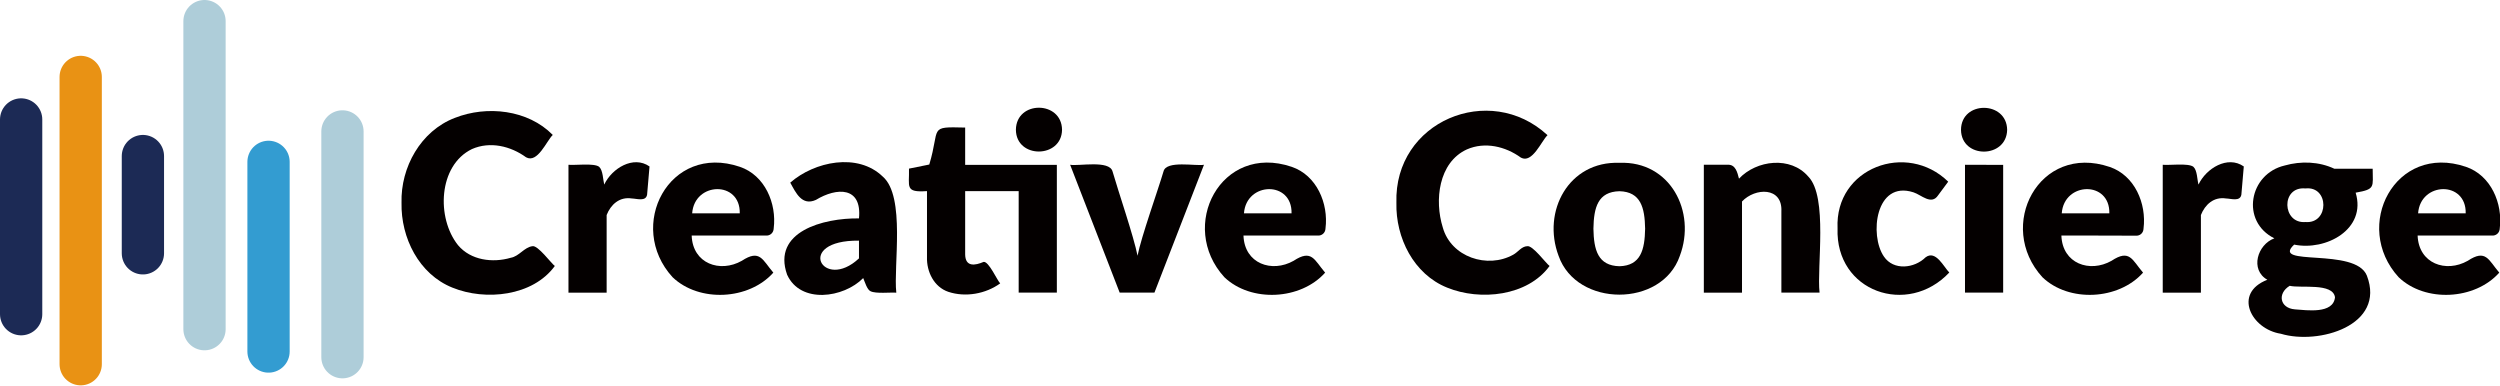
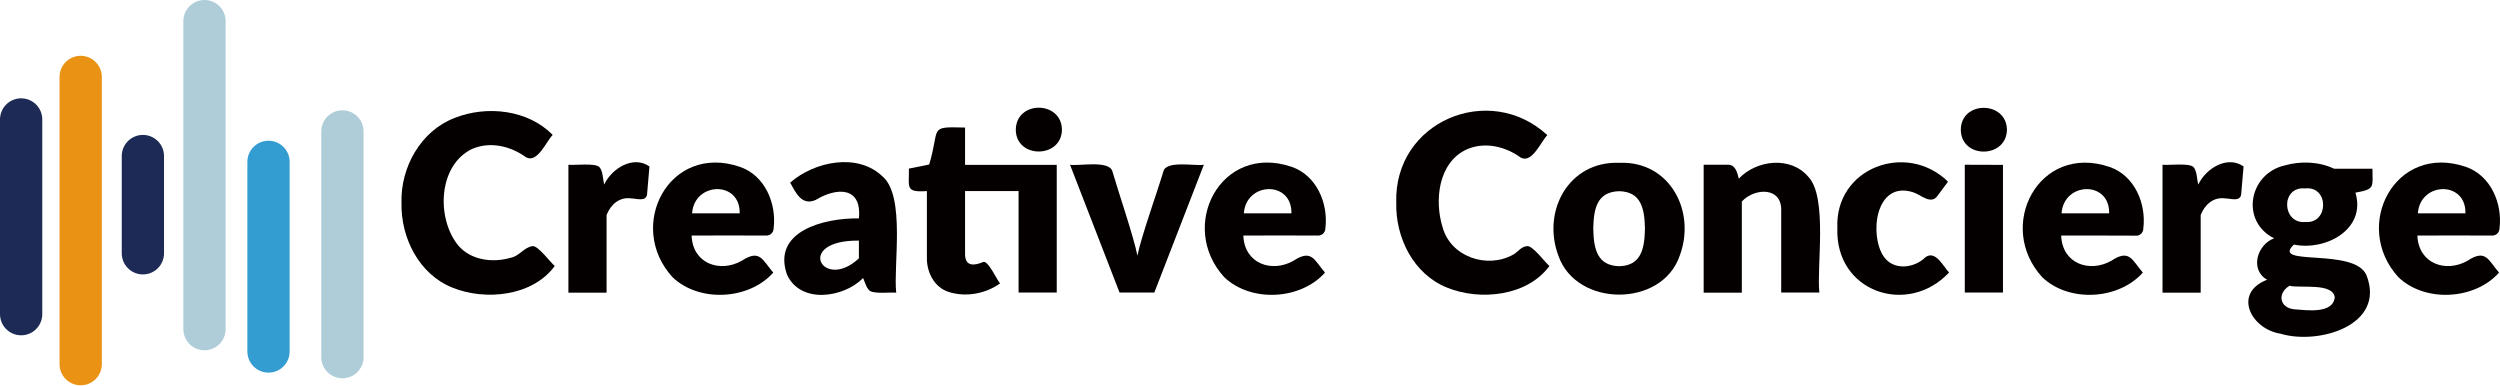
- <svg xmlns="http://www.w3.org/2000/svg" version="1.1" id="レイヤー_1" x="0px" y="0px" viewBox="0 0 2069.6 319" style="enable-background:new 0 0 2069.6 319;" xml:space="preserve">
-   <style type="text/css">
- 	.st0{fill:none;stroke:#1C2A55;stroke-width:35;stroke-linecap:round;stroke-miterlimit:10;}
- 	.st1{fill:none;stroke:#AECDD9;stroke-width:35;stroke-linecap:round;stroke-miterlimit:10;}
- 	.st2{fill:none;stroke:#E99214;stroke-width:35;stroke-linecap:round;stroke-miterlimit:10;}
- 	.st3{fill:none;stroke:#339CD1;stroke-width:35;stroke-linecap:round;stroke-miterlimit:10;}
- 	.st4{fill:#040000;}
- </style>
-   <g id="logo_wht.svg">
-     <line class="st0" x1="17.5" y1="260.1" x2="17.5" y2="98.9" />
-     <line class="st0" x1="118.3" y1="209.7" x2="118.3" y2="129.2" />
-     <line class="st1" x1="283.5" y1="295.7" x2="283.5" y2="108.8" />
-     <line class="st2" x1="66.8" y1="301.5" x2="66.8" y2="63.7" />
-     <line class="st1" x1="169.3" y1="272.5" x2="169.3" y2="17.5" />
-     <line class="st3" x1="222.3" y1="291" x2="222.3" y2="134" />
-   </g>
-   <g>
-     <path class="st4" d="M440.8,203.8c4.5-0.9,15.4,14.1,18.5,16.4c-18.2,25-57.4,29.1-84.8,17.9c-27.7-11.1-42.7-41.3-42.1-70.2   c-0.8-29.4,15.9-59.5,44.1-70.3c26.6-10.5,60.6-6.8,81.1,14.1c-5.1,4.9-12.6,23.8-22.1,18.5c-12.8-9.3-29.8-13.4-44.8-6.8   c-28,13.6-29.5,57.2-11.5,79.6c10.5,12.5,28.6,14.8,43.6,10.4C429.8,212.2,433.9,204.7,440.8,203.8z" />
-     <path class="st4" d="M500.2,152.8c6.3-13.4,24.1-24.4,37.5-15l-2,23.3c-1,6-8.5,3.3-12.7,3.2c-10.2-1.6-17.4,5.1-20.8,13.7   c0,0,0,64.3,0,64.3h-31.6V136.4c5,0.6,21.3-1.6,25.4,1.7C499.2,141,499.2,148.9,500.2,152.8z" />
-     <path class="st4" d="M572.6,195c0.8,23.3,23.5,31.1,41.5,20.9c15.1-9.9,17.1-0.7,26.1,9.8c-20.2,22.7-61.3,24.9-83.4,3.8   c-38.7-42.3-2.9-111.3,55.7-91.4c20.7,7,30.6,30.3,28,51c-0.1,3.7-3.1,6.3-6.8,5.9C633.7,194.9,572.6,195,572.6,195z M612.4,176.6   c0.6-27.2-37.5-26.2-39.4,0H612.4z" />
-     <path class="st4" d="M654.2,151.2c20-17.5,55.9-25.1,76.6-5c19,16.4,8.7,74.3,11.2,96.1c-4.9-0.4-16.9,1-21.3-1.2   c-2.9-1.2-4.8-7.9-6.1-10.9c-16.2,16.5-51.9,21.6-63-2.8c-12.6-35.6,29.8-47,59.5-46.6c2.6-26.5-18.4-25.8-35.7-15.3   C663.8,170.7,658.8,159.5,654.2,151.2z M711.1,199.2c-53.8-0.5-29.9,42.6,0,14.7L711.1,199.2z" />
-     <path class="st4" d="M874.9,242.2h-31.6v-84H799c0,0,0,52.5,0,52.5c0.2,10.4,8.1,9.2,15.3,6.1c4.3-0.5,11.2,15.3,13.7,17.8   c-12,8.7-28.7,11.7-42.9,7c-11.9-4-18.1-16.7-17.7-28.8c0,0,0-54.6,0-54.6c-18.6,1.3-14.5-3.6-14.9-18.6l16.8-3.4   c9.3-30.9-1.2-31.4,29.7-30.6v30.9h75.9L874.9,242.2z M879.2,107.4c-0.3,23.9-38,24.2-38.2,0C841.3,83,878.9,83.2,879.2,107.4z" />
-     <path class="st4" d="M996.7,136.4l-41,105.8h-28.8l-41-105.8c7,1.3,32.5-4.1,35.1,5.5c4.5,15.7,17.7,54.3,20.7,69.8   c3-15.4,16.9-54.2,21.5-69.8C965.5,132.5,990,137.7,996.7,136.4z" />
-     <path class="st4" d="M1029.4,195c0.8,23.3,23.5,31.1,41.5,20.9c15.1-9.9,17.1-0.7,26.1,9.8c-20.2,22.7-61.3,24.9-83.4,3.8   c-38.7-42.3-2.9-111.3,55.7-91.4c20.7,7,30.6,30.3,28,51c-0.1,3.7-3.1,6.3-6.8,5.9C1090.4,194.9,1029.4,195,1029.4,195z    M1069.2,176.6c0.6-27.2-37.5-26.2-39.4,0H1069.2z" />
-     <path class="st4" d="M1264.3,203.8c4.5-0.9,15.4,14.1,18.5,16.4c-18.2,25-57.4,29.1-84.8,17.9c-27.7-11.1-42.7-41.3-42-70.2   c-2.1-67.4,77.1-100.4,125.1-56c-5.1,4.9-12.6,23.7-22,18.6c-12.8-9.3-29.8-13.4-44.8-6.8c-23.5,10.8-26.9,42.3-19.9,64.6   c6.8,24.5,37,34.5,58.4,22.5C1256.7,208.7,1259.5,204,1264.3,203.8z" />
-     <path class="st4" d="M1340.7,134.8c41.9-1.7,63.8,40.4,49.9,77.1c-14.8,42.8-85.3,42.6-100.3,0   C1276.3,174.9,1298.7,133.2,1340.7,134.8z M1340.7,220.4c17.6-0.5,20.9-13.7,21.2-31.1c-0.3-17.4-3.6-30.5-21.2-31   c-17.9,0.4-21.3,13.4-21.6,31C1319.4,206.9,1322.8,220,1340.7,220.4z" />
-     <path class="st4" d="M1439.6,147.9c14.6-15.5,42.8-18.8,57.4-1.7c16.4,16.8,6.9,75.1,9.3,96h-31.6V175c1-20.5-21.8-19.7-32.6-8.2   v75.5h-31.6V136.4h19.6C1436.8,135.9,1438.3,142.9,1439.6,147.9z" />
-     <path class="st4" d="M1604.5,161.6c-5.6,8.6-13.9-0.3-20.5-2.4c-31.4-10.1-36.6,35.6-24.4,53.2c8,11.8,25.2,9.8,34.5,0.6   c8.4-6.3,15,8,19.6,12.6c-34.4,36.6-94.4,16-92.5-36.6c-2.3-50.2,57.4-72.1,91.6-38.6L1604.5,161.6z" />
-     <path class="st4" d="M1661.6,107.5c-0.5,23.9-37.9,24.1-38.2,0C1623.5,83.1,1661.3,83.3,1661.6,107.5z M1658.3,136.5v105.7h-31.6   V136.4L1658.3,136.5z" />
-     <path class="st4" d="M1706.5,195c0.8,23.3,23.5,31.1,41.5,20.9c15.1-10,17.1-0.7,26.1,9.8c-20.2,22.7-61.3,24.9-83.3,3.8   c-38.7-42.3-2.9-111.2,55.7-91.3c20.7,7,30.6,30.3,28,51c-0.1,3.8-3.1,6.3-6.8,5.9C1767.5,195,1706.5,195,1706.5,195z    M1746.2,176.6c0.6-27.2-37.5-26.2-39.4,0H1746.2z" />
-     <path class="st4" d="M1820,152.8c6.3-13.4,24.1-24.4,37.5-15c0,0-2,23.3-2,23.3c-1,6-8.5,3.3-12.7,3.2   c-10.2-1.6-17.4,5.1-20.8,13.7c0,0,0,64.3,0,64.3h-31.6V136.4c5,0.6,21.3-1.6,25.4,1.7C1819,141,1818.9,148.9,1820,152.8z" />
-     <path class="st4" d="M1964.2,139.7c0,15.2,2.5,16.9-14.1,19.8c9.2,30.4-24.7,48.4-50.9,43c-20.1,18.7,50.8,1.9,60.2,25.7   c15.8,41.3-40,57.5-71.2,48.1c-24.6-3.8-39.9-33.6-11.2-44.7c-14.6-8.3-8.2-29.2,5.8-34.3c-28.1-14-21-53.4,8.6-60.3   c13.4-3.8,28.4-3.3,41.1,2.7C1932.5,139.7,1964.2,139.7,1964.2,139.7z M1933,246.1c-1.7-12.2-28.2-7.3-37.5-9.5   c-10.4,6.3-8.2,18.5,4.3,19.5C1909.8,256.8,1931.6,260.1,1933,246.1z M1908.5,183.8c19.8,1.7,19.9-30,0-27.8   C1888,154.1,1889.2,185.4,1908.5,183.8z" />
-     <path class="st4" d="M2001.4,195c0.9,23.3,23.5,31.1,41.5,20.9c15.1-10,17.1-0.7,26.1,9.8c-20.2,22.7-61.3,24.9-83.3,3.8   c-38.7-42.3-2.9-111.3,55.7-91.4c20.7,7,30.6,30.3,28,51c-0.1,3.7-3.1,6.3-6.8,5.9C2062.5,194.9,2001.4,195,2001.4,195z    M2041.2,176.6c0.6-27.2-37.5-26.2-39.4,0H2041.2z" />
-   </g>
+ <svg xmlns="http://www.w3.org/2000/svg" viewBox="0 0 2069.81 319">
+   <line x1="17.5" y1="260.1" x2="17.5" y2="98.9" fill="none" stroke="#1c2a55" stroke-linecap="round" stroke-miterlimit="10" stroke-width="35" />
+   <line x1="118.3" y1="209.7" x2="118.3" y2="129.2" fill="none" stroke="#1c2a55" stroke-linecap="round" stroke-miterlimit="10" stroke-width="35" />
+   <line x1="283.5" y1="295.7" x2="283.5" y2="108.8" fill="none" stroke="#aecdd9" stroke-linecap="round" stroke-miterlimit="10" stroke-width="35" />
+   <line x1="66.8" y1="301.5" x2="66.8" y2="63.7" fill="none" stroke="#e99214" stroke-linecap="round" stroke-miterlimit="10" stroke-width="35" />
+   <line x1="169.3" y1="272.5" x2="169.3" y2="17.5" fill="none" stroke="#aecdd9" stroke-linecap="round" stroke-miterlimit="10" stroke-width="35" />
+   <line x1="222.3" y1="291" x2="222.3" y2="134" fill="none" stroke="#339cd1" stroke-linecap="round" stroke-miterlimit="10" stroke-width="35" />
+   <path d="M440.8,203.8c4.5-.9,15.4,14.1,18.5,16.4-18.2,25-57.4,29.1-84.8,17.9-27.7-11.1-42.7-41.3-42.1-70.2-.8-29.4,15.9-59.5,44.1-70.3,26.6-10.5,60.6-6.8,81.1,14.1-5.1,4.9-12.6,23.8-22.1,18.5-12.8-9.3-29.8-13.4-44.8-6.8-28,13.6-29.5,57.2-11.5,79.6,10.5,12.5,28.6,14.8,43.6,10.4C429.8,212.2,433.9,204.7,440.8,203.8Z" fill="#040000" />
+   <path d="M500.2,152.8c6.3-13.4,24.1-24.4,37.5-15l-2,23.3c-1,6-8.5,3.3-12.7,3.2-10.2-1.6-17.4,5.1-20.8,13.7v64.3H470.6V136.4c5,.6,21.3-1.6,25.4,1.7C499.2,141,499.2,148.9,500.2,152.8Z" fill="#040000" />
+   <path d="M572.6,195c.8,23.3,23.5,31.1,41.5,20.9,15.1-9.9,17.1-.7,26.1,9.8-20.2,22.7-61.3,24.9-83.4,3.8-38.7-42.3-2.9-111.3,55.7-91.4,20.7,7,30.6,30.3,28,51a6,6,0,0,1-6.8,5.9C633.7,194.9,572.6,195,572.6,195Zm39.8-18.4c.6-27.2-37.5-26.2-39.4,0Z" fill="#040000" />
+   <path d="M654.2,151.2c20-17.5,55.9-25.1,76.6-5,19,16.4,8.7,74.3,11.2,96.1-4.9-.4-16.9,1-21.3-1.2-2.9-1.2-4.8-7.9-6.1-10.9-16.2,16.5-51.9,21.6-63-2.8-12.6-35.6,29.8-47,59.5-46.6,2.6-26.5-18.4-25.8-35.7-15.3C663.8,170.7,658.8,159.5,654.2,151.2Zm56.9,48c-53.8-.5-29.9,42.6,0,14.7Z" fill="#040000" />
+   <path d="M874.9,242.2H843.3v-84H799v52.5c.2,10.4,8.1,9.2,15.3,6.1,4.3-.5,11.2,15.3,13.7,17.8-12,8.7-28.7,11.7-42.9,7-11.9-4-18.1-16.7-17.7-28.8V158.2c-18.6,1.3-14.5-3.6-14.9-18.6l16.8-3.4c9.3-30.9-1.2-31.4,29.7-30.6v30.9h75.9Zm4.3-134.8c-.3,23.9-38,24.2-38.2,0C841.3,83,878.9,83.2,879.2,107.4Z" fill="#040000" />
+   <path d="M996.7,136.4l-41,105.8H926.9l-41-105.8c7,1.3,32.5-4.1,35.1,5.5,4.5,15.7,17.7,54.3,20.7,69.8,3-15.4,16.9-54.2,21.5-69.8C965.5,132.5,990,137.7,996.7,136.4Z" fill="#040000" />
+   <path d="M1029.4,195c.8,23.3,23.5,31.1,41.5,20.9,15.1-9.9,17.1-.7,26.1,9.8-20.2,22.7-61.3,24.9-83.4,3.8-38.7-42.3-2.9-111.3,55.7-91.4,20.7,7,30.6,30.3,28,51a6,6,0,0,1-6.8,5.9C1090.4,194.9,1029.4,195,1029.4,195Zm39.8-18.4c.6-27.2-37.5-26.2-39.4,0Z" fill="#040000" />
+   <path d="M1264.3,203.8c4.5-.9,15.4,14.1,18.5,16.4-18.2,25-57.4,29.1-84.8,17.9-27.7-11.1-42.7-41.3-42-70.2-2.1-67.4,77.1-100.4,125.1-56-5.1,4.9-12.6,23.7-22,18.6-12.8-9.3-29.8-13.4-44.8-6.8-23.5,10.8-26.9,42.3-19.9,64.6,6.8,24.5,37,34.5,58.4,22.5C1256.7,208.7,1259.5,204,1264.3,203.8Z" fill="#040000" />
+   <path d="M1340.7,134.8c41.9-1.7,63.8,40.4,49.9,77.1-14.8,42.8-85.3,42.6-100.3,0C1276.3,174.9,1298.7,133.2,1340.7,134.8Zm0,85.6c17.6-.5,20.9-13.7,21.2-31.1-.3-17.4-3.6-30.5-21.2-31-17.9.4-21.3,13.4-21.6,31C1319.4,206.9,1322.8,220,1340.7,220.4Z" fill="#040000" />
+   <path d="M1439.6,147.9c14.6-15.5,42.8-18.8,57.4-1.7,16.4,16.8,6.9,75.1,9.3,96h-31.6V175c1-20.5-21.8-19.7-32.6-8.2v75.5h-31.6V136.4h19.6C1436.8,135.9,1438.3,142.9,1439.6,147.9Z" fill="#040000" />
+   <path d="M1604.5,161.6c-5.6,8.6-13.9-.3-20.5-2.4-31.4-10.1-36.6,35.6-24.4,53.2,8,11.8,25.2,9.8,34.5.6,8.4-6.3,15,8,19.6,12.6-34.4,36.6-94.4,16-92.5-36.6-2.3-50.2,57.4-72.1,91.6-38.6Z" fill="#040000" />
+   <path d="M1661.6,107.5c-.5,23.9-37.9,24.1-38.2,0C1623.5,83.1,1661.3,83.3,1661.6,107.5Zm-3.3,29V242.2h-31.6V136.4Z" fill="#040000" />
+   <path d="M1706.5,195c.8,23.3,23.5,31.1,41.5,20.9,15.1-10,17.1-.7,26.1,9.8-20.2,22.7-61.3,24.9-83.3,3.8-38.7-42.3-2.9-111.2,55.7-91.3,20.7,7,30.6,30.3,28,51a5.92,5.92,0,0,1-6.8,5.9C1767.5,195,1706.5,195,1706.5,195Zm39.7-18.4c.6-27.2-37.5-26.2-39.4,0Z" fill="#040000" />
+   <path d="M1820,152.8c6.3-13.4,24.1-24.4,37.5-15l-2,23.3c-1,6-8.5,3.3-12.7,3.2-10.2-1.6-17.4,5.1-20.8,13.7v64.3h-31.6V136.4c5,.6,21.3-1.6,25.4,1.7C1819,141,1818.9,148.9,1820,152.8Z" fill="#040000" />
+   <path d="M1964.2,139.7c0,15.2,2.5,16.9-14.1,19.8,9.2,30.4-24.7,48.4-50.9,43-20.1,18.7,50.8,1.9,60.2,25.7,15.8,41.3-40,57.5-71.2,48.1-24.6-3.8-39.9-33.6-11.2-44.7-14.6-8.3-8.2-29.2,5.8-34.3-28.1-14-21-53.4,8.6-60.3,13.4-3.8,28.4-3.3,41.1,2.7ZM1933,246.1c-1.7-12.2-28.2-7.3-37.5-9.5-10.4,6.3-8.2,18.5,4.3,19.5C1909.8,256.8,1931.6,260.1,1933,246.1Zm-24.5-62.3c19.8,1.7,19.9-30,0-27.8C1888,154.1,1889.2,185.4,1908.5,183.8Z" fill="#040000" />
+   <path d="M2001.4,195c.9,23.3,23.5,31.1,41.5,20.9,15.1-10,17.1-.7,26.1,9.8-20.2,22.7-61.3,24.9-83.3,3.8-38.7-42.3-2.9-111.3,55.7-91.4,20.7,7,30.6,30.3,28,51a6,6,0,0,1-6.8,5.9C2062.5,194.9,2001.4,195,2001.4,195Zm39.8-18.4c.6-27.2-37.5-26.2-39.4,0Z" fill="#040000" />
</svg>
